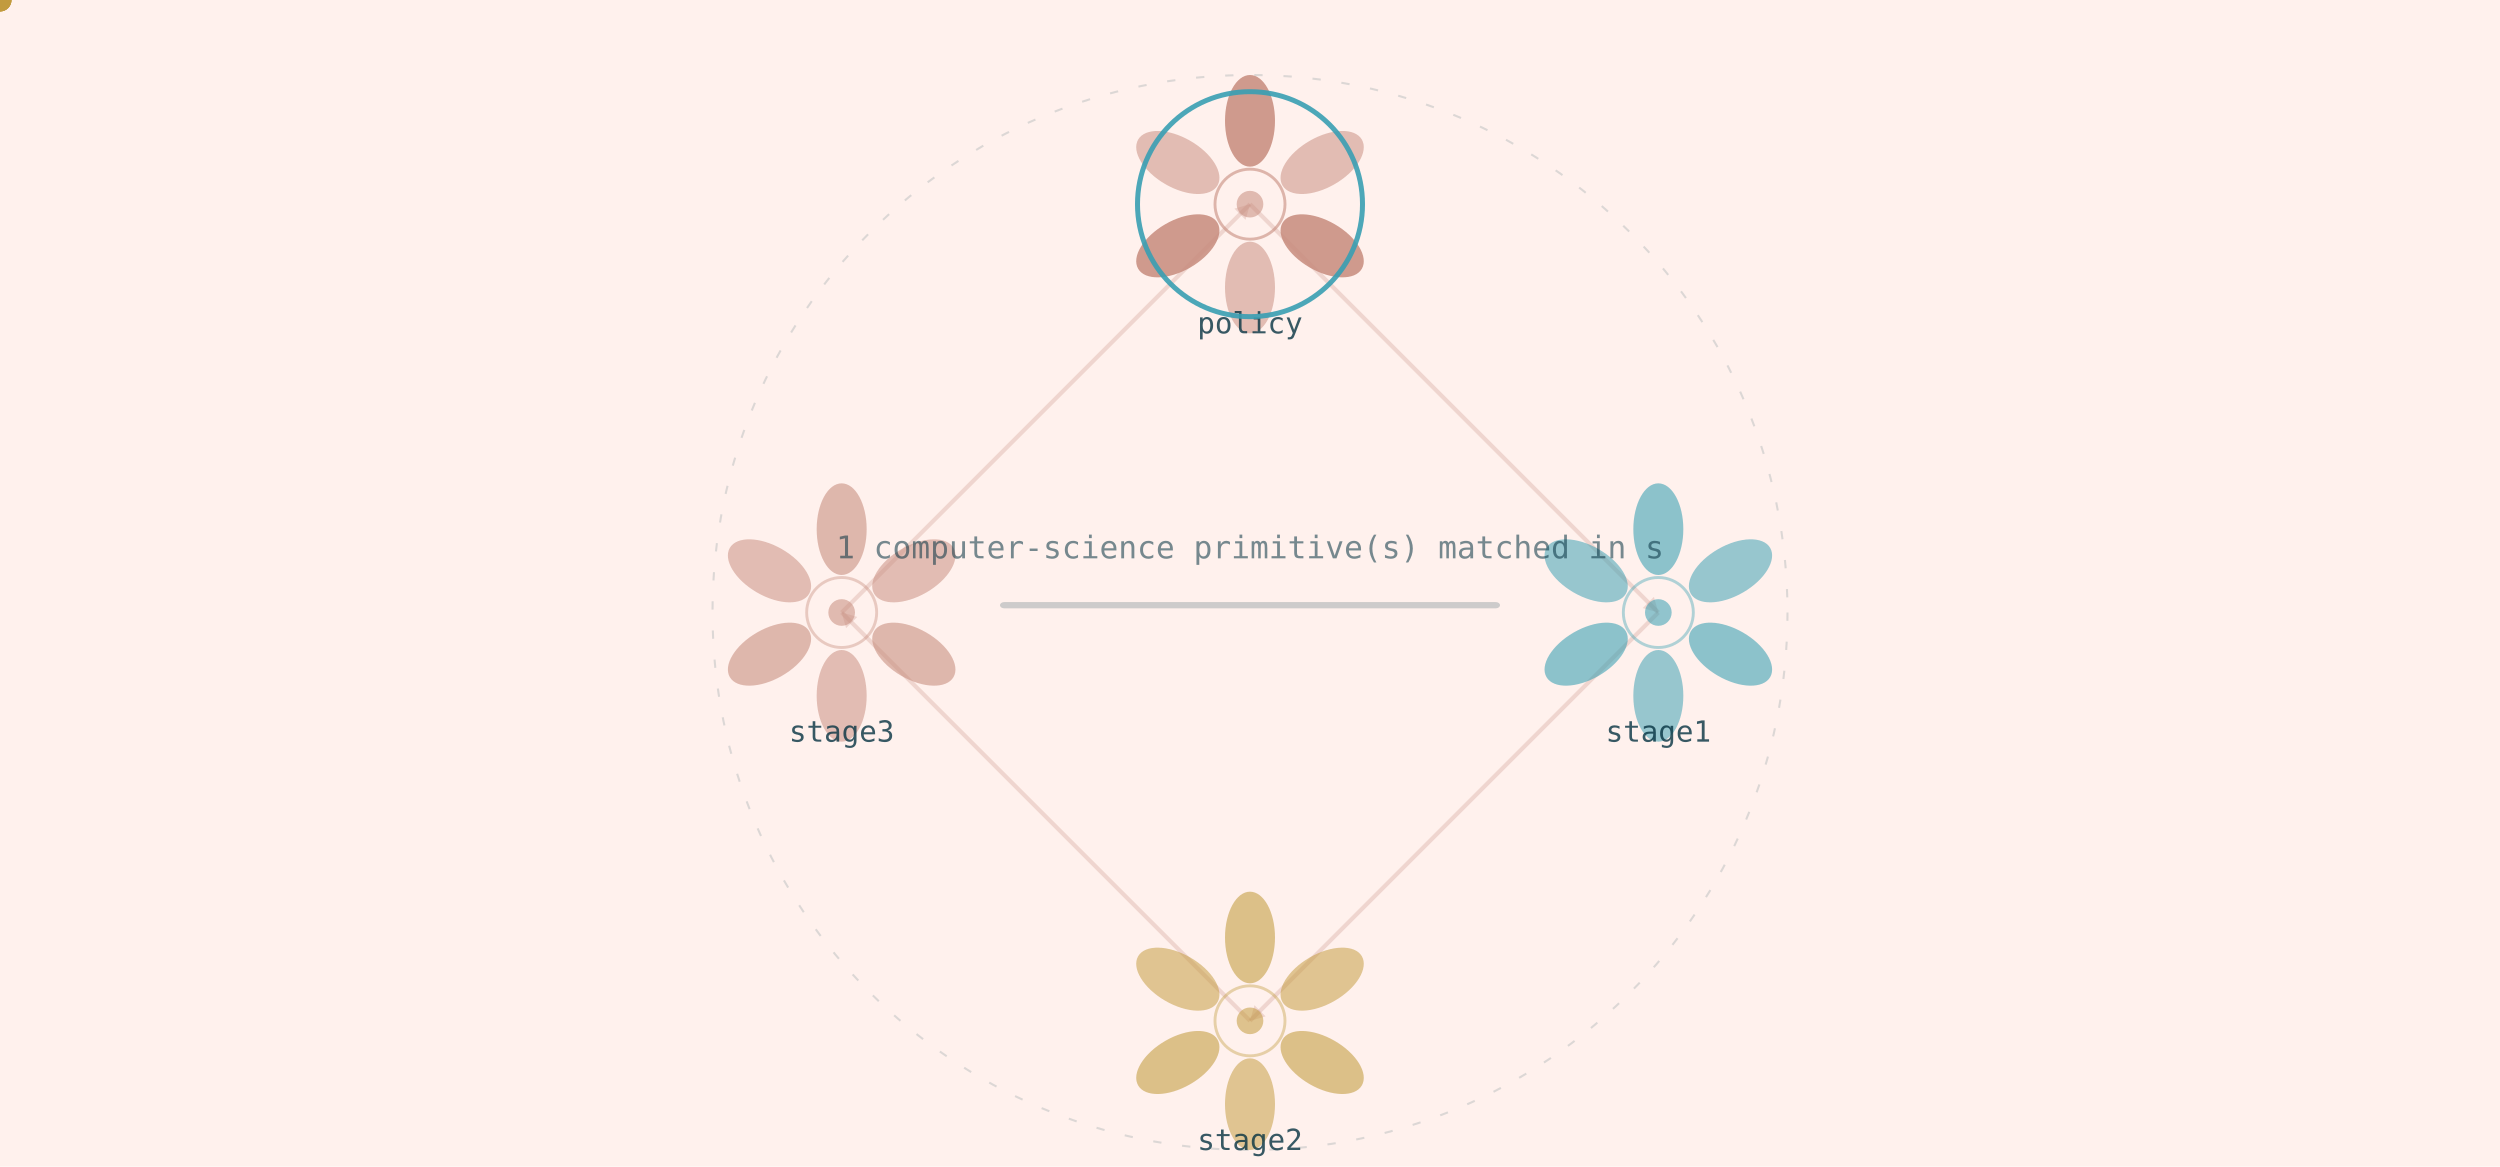
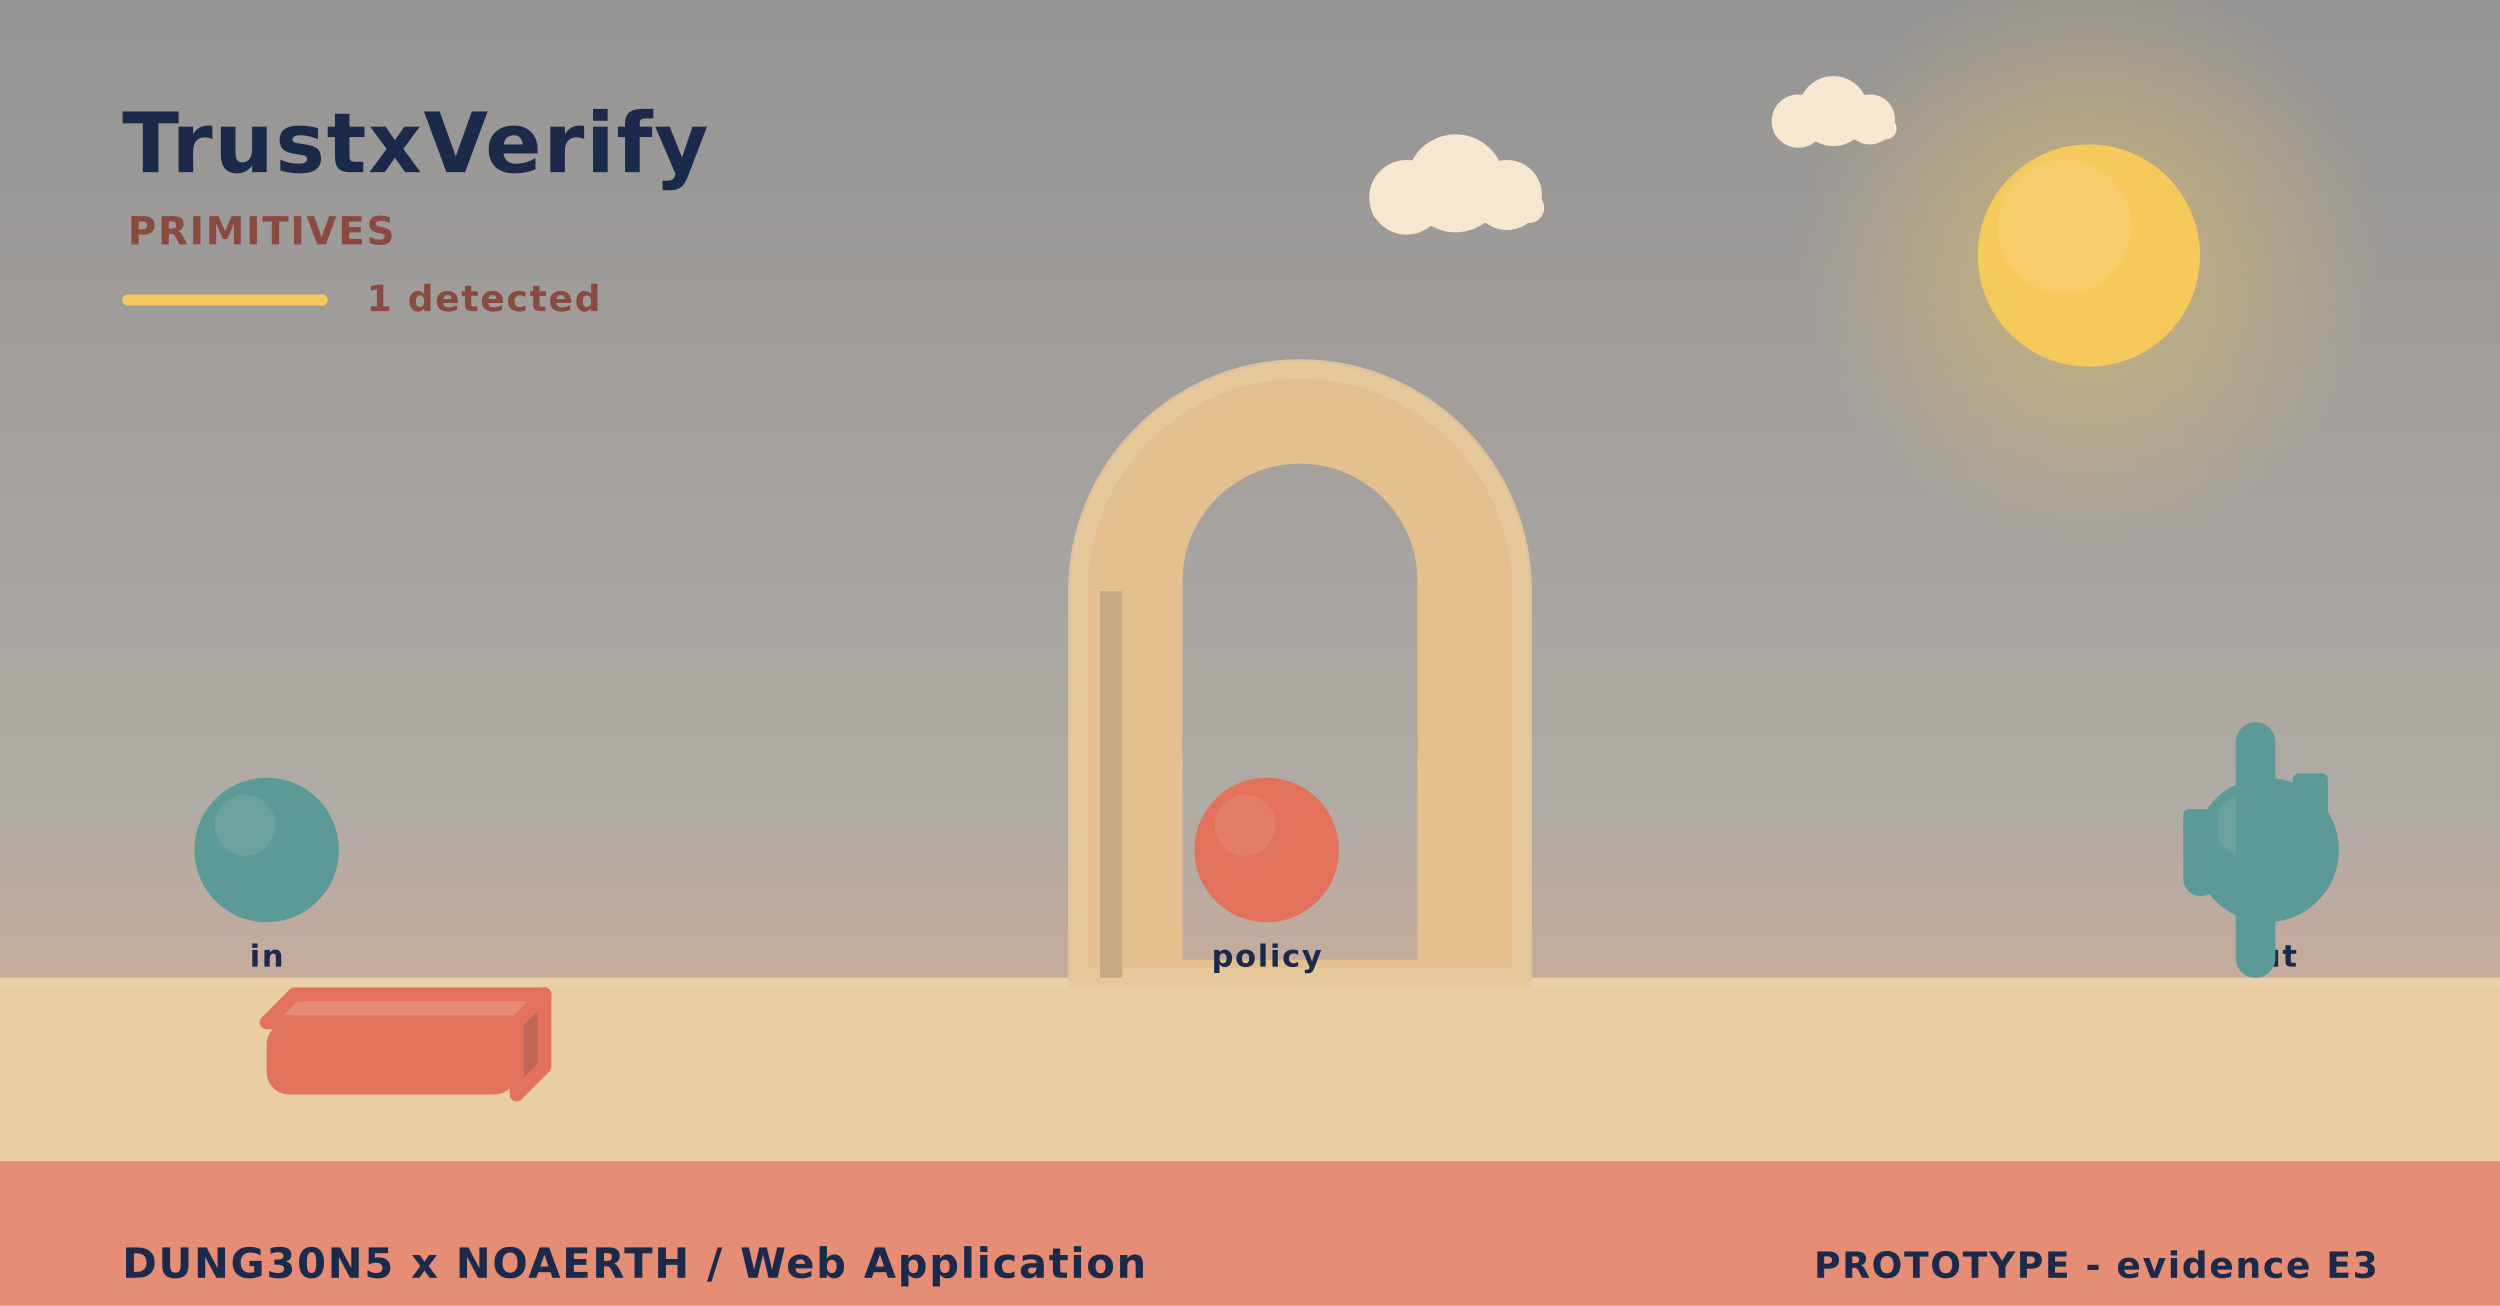
- <svg xmlns="http://www.w3.org/2000/svg" viewBox="0 0 1200 560" width="1200" height="560" role="img" aria-label="TrustxVerify state machine">
-   <rect width="1200" height="560" fill="#fff1ed" />
-   <defs>
-     <linearGradient id="gs" x1="0" y1="0" x2="1" y2="1">
-       <stop offset="0%" stop-color="#c78c7e" />
-       <stop offset="100%" stop-color="#389eb2" />
-     </linearGradient>
-   </defs>
-   <circle cx="600.00" cy="294.00" r="258.00" fill="none" stroke="rgba(6,50,65,0.140)" stroke-width="1.00" opacity="1.00" stroke-dasharray="4 10" />
-   <line x1="600.00" y1="98.00" x2="796.00" y2="294.00" stroke="rgba(199,140,126,0.500)" stroke-width="2.00" opacity="0.55" />
-   <polygon points="796.00,294.00 793.88,286.50 788.50,291.88" fill="rgba(199,140,126,0.500)" opacity="0.55" />
-   <g opacity="0.9">
-     <circle cx="0.00" cy="0.00" r="5.50" fill="#c29b3e" opacity="1.00" />
-     <animateTransform attributeName="transform" type="translate" values="600.00,98.00 796.00,294.00" dur="5.05s" begin="0.0s" repeatCount="indefinite" />
-     <animateTransform attributeName="transform" type="translate" values="796.00,294.00 600.00,98.00" dur="5.05s" begin="2.525s" repeatCount="indefinite" />
+ <svg xmlns="http://www.w3.org/2000/svg" width="900" height="470" viewBox="0 0 900 470" role="img" aria-label="TrustxVerify - how it behaves">
+   <linearGradient id="skys" x1="0" y1="0" x2="0" y2="1">
+     <stop offset="0" stop-color="#959494" />
+     <stop offset="0.62" stop-color="#b0aba4" />
+     <stop offset="1" stop-color="#f3ad8a" />
+   </linearGradient>
+   <rect width="900" height="470" fill="url(#skys)" />
+   <radialGradient id="suns">
+     <stop offset="0.35" stop-color="#f5c95c" stop-opacity="0.34" />
+     <stop offset="1" stop-color="#f5c95c" stop-opacity="0" />
+   </radialGradient>
+   <circle cx="752" cy="92" r="104" fill="url(#suns)" />
+   <circle cx="752" cy="92" r="40" fill="#f5c95c" />
+   <circle cx="743.2" cy="81.6" r="24" fill="#f5d27e" opacity="0.5" />
+   <g>
+     <circle cx="524" cy="66" r="17.64" fill="#f6e7ce" />
+     <circle cx="506.36" cy="71.04" r="13.44" fill="#f6e7ce" />
+     <circle cx="542.48" cy="70.2" r="12.6" fill="#f6e7ce" />
+     <rect x="493.76" y="69.36" width="62.16" height="10.92" rx="5.46" fill="#f6e7ce" />
+     <animateTransform attributeName="transform" type="translate" values="0 0;24 0;0 0" dur="36s" begin="0s" repeatCount="indefinite" />
  </g>
-   <line x1="796.00" y1="294.00" x2="600.00" y2="490.00" stroke="rgba(199,140,126,0.500)" stroke-width="2.00" opacity="0.55" />
-   <polygon points="600.00,490.00 607.50,487.88 602.12,482.50" fill="rgba(199,140,126,0.500)" opacity="0.55" />
-   <g opacity="0.9">
-     <circle cx="0.00" cy="0.00" r="5.50" fill="#c29b3e" opacity="1.00" />
-     <animateTransform attributeName="transform" type="translate" values="796.00,294.00 600.00,490.00" dur="5.05s" begin="1.262s" repeatCount="indefinite" />
-     <animateTransform attributeName="transform" type="translate" values="600.00,490.00 796.00,294.00" dur="5.05s" begin="3.787s" repeatCount="indefinite" />
+   <g>
+     <circle cx="660" cy="40" r="12.6" fill="#f6e7ce" />
+     <circle cx="647.4" cy="43.6" r="9.6" fill="#f6e7ce" />
+     <circle cx="673.2" cy="43" r="9" fill="#f6e7ce" />
+     <rect x="638.4" y="42.4" width="44.4" height="7.8" rx="3.9" fill="#f6e7ce" />
+     <animateTransform attributeName="transform" type="translate" values="0 0;-18 0;0 0" dur="46s" begin="3s" repeatCount="indefinite" />
  </g>
-   <line x1="600.00" y1="490.00" x2="404.00" y2="294.00" stroke="rgba(199,140,126,0.500)" stroke-width="2.00" opacity="0.55" />
-   <polygon points="404.00,294.00 406.12,301.50 411.50,296.12" fill="rgba(199,140,126,0.500)" opacity="0.55" />
-   <g opacity="0.9">
-     <circle cx="0.00" cy="0.00" r="5.50" fill="#c29b3e" opacity="1.00" />
-     <animateTransform attributeName="transform" type="translate" values="600.00,490.00 404.00,294.00" dur="5.05s" begin="2.525s" repeatCount="indefinite" />
-     <animateTransform attributeName="transform" type="translate" values="404.00,294.00 600.00,490.00" dur="5.05s" begin="5.05s" repeatCount="indefinite" />
+   <rect x="0" y="352" width="900" height="118" fill="#e9cda3" />
+   <rect x="0" y="352" width="900" height="3" fill="#ebd1a9" />
+   <text x="44" y="62" font-family="Verdana,DejaVu Sans,sans-serif" font-size="30" font-weight="700" letter-spacing="0.6" fill="#1b2a4a" text-anchor="start">TrustxVerify</text>
+   <text x="46" y="88" font-family="Verdana,DejaVu Sans,sans-serif" font-size="14" font-weight="700" letter-spacing="0.6" fill="#894b3f" text-anchor="start">PRIMITIVES</text>
+   <rect x="44" y="106" width="74" height="4" rx="2" fill="#f5c95c" />
+   <text x="132" y="112" font-family="Verdana,DejaVu Sans,sans-serif" font-size="13" font-weight="700" letter-spacing="0.6" fill="#894b3f" text-anchor="start">1 detected</text>
+   <path d="M388,352 L388,212.8 A80,80 0 0 1 548,212.8 L548,352 Z M423.2,348 L423.2,209.22 A44.8,44.8 0 0 1 512.8,209.22 L512.8,348 Z" fill="#e3c08d" fill-rule="evenodd" stroke="#e3c08d" stroke-width="5" stroke-linejoin="round" />
+   <path d="M388,352 L388,212.8 A80,80 0 0 1 548,212.8 L548,352 Z" fill="none" stroke="#e8c99d" stroke-width="7" stroke-linecap="round" opacity="0.85" />
+   <rect x="396" y="212.8" width="8" height="139.2" fill="#c7ab84" />
+   <circle cx="96" cy="306" r="26" fill="#5b9a97" />
+   <circle cx="88.2" cy="297.16" r="10.92" fill="#7aa9a2" opacity="0.55" />
+   <text x="96" y="348" font-family="Verdana,DejaVu Sans,sans-serif" font-size="11" font-weight="700" letter-spacing="0.6" fill="#1b2a4a" text-anchor="middle">in</text>
+   <g>
+     <circle cx="456" cy="306" r="26" fill="#e2725b" />
+     <circle cx="448.2" cy="297.16" r="10.92" fill="#e68972" opacity="0.55" />
+     <animate attributeName="opacity" values="0.8;1;0.8" dur="4.6s" begin="0s" repeatCount="indefinite" />
  </g>
-   <line x1="404.00" y1="294.00" x2="600.00" y2="98.00" stroke="rgba(199,140,126,0.500)" stroke-width="2.00" opacity="0.55" />
-   <polygon points="600.00,98.00 592.50,100.12 597.88,105.50" fill="rgba(199,140,126,0.500)" opacity="0.55" />
-   <g opacity="0.9">
-     <circle cx="0.00" cy="0.00" r="5.50" fill="#c29b3e" opacity="1.00" />
-     <animateTransform attributeName="transform" type="translate" values="404.00,294.00 600.00,98.00" dur="5.05s" begin="3.787s" repeatCount="indefinite" />
-     <animateTransform attributeName="transform" type="translate" values="600.00,98.00 404.00,294.00" dur="5.05s" begin="6.312s" repeatCount="indefinite" />
-   </g>
-   <ellipse cx="600.00" cy="58.00" rx="12.00" ry="22.00" fill="rgba(199,140,126,0.900)" opacity="0.95" transform="rotate(0.0 600.00 58.00)" />
-   <ellipse cx="634.64" cy="78.00" rx="12.00" ry="22.00" fill="rgba(199,140,126,0.550)" opacity="0.95" transform="rotate(60.0 634.64 78.00)" />
-   <ellipse cx="634.64" cy="118.00" rx="12.00" ry="22.00" fill="rgba(199,140,126,0.900)" opacity="0.95" transform="rotate(120.0 634.64 118.00)" />
-   <ellipse cx="600.00" cy="138.00" rx="12.00" ry="22.00" fill="rgba(199,140,126,0.550)" opacity="0.95" transform="rotate(180.0 600.00 138.00)" />
-   <ellipse cx="565.36" cy="118.00" rx="12.00" ry="22.00" fill="rgba(199,140,126,0.900)" opacity="0.95" transform="rotate(240.0 565.36 118.00)" />
-   <ellipse cx="565.36" cy="78.00" rx="12.00" ry="22.00" fill="rgba(199,140,126,0.550)" opacity="0.95" transform="rotate(300.0 565.36 78.00)" />
-   <circle cx="600.00" cy="98.00" r="16.80" fill="none" stroke="rgba(199,140,126,0.900)" stroke-width="1.40" opacity="0.66" />
-   <circle cx="600.00" cy="98.00" r="6.40" fill="rgba(199,140,126,0.550)" opacity="1.00" />
-   <text x="600" y="160" font-family="ui-monospace,Menlo,monospace" font-size="14" fill="rgba(6,50,65,0.800)" text-anchor="middle">policy</text>
-   <g>
-     <circle cx="600.00" cy="98.00" r="54.00" fill="none" stroke="#389eb2" stroke-width="2.40" opacity="0.90" />
-     <animate attributeName="opacity" values="0.25;1.0;0.25" dur="10.1s" begin="0.0s" repeatCount="indefinite" />
-   </g>
-   <ellipse cx="796.00" cy="254.00" rx="12.00" ry="22.00" fill="rgba(56,158,178,0.600)" opacity="0.95" transform="rotate(0.0 796.00 254.00)" />
-   <ellipse cx="830.64" cy="274.00" rx="12.00" ry="22.00" fill="rgba(56,158,178,0.550)" opacity="0.95" transform="rotate(60.0 830.64 274.00)" />
-   <ellipse cx="830.64" cy="314.00" rx="12.00" ry="22.00" fill="rgba(56,158,178,0.600)" opacity="0.95" transform="rotate(120.0 830.64 314.00)" />
-   <ellipse cx="796.00" cy="334.00" rx="12.00" ry="22.00" fill="rgba(56,158,178,0.550)" opacity="0.95" transform="rotate(180.0 796.00 334.00)" />
-   <ellipse cx="761.36" cy="314.00" rx="12.00" ry="22.00" fill="rgba(56,158,178,0.600)" opacity="0.95" transform="rotate(240.0 761.36 314.00)" />
-   <ellipse cx="761.36" cy="274.00" rx="12.00" ry="22.00" fill="rgba(56,158,178,0.550)" opacity="0.95" transform="rotate(300.0 761.36 274.00)" />
-   <circle cx="796.00" cy="294.00" r="16.80" fill="none" stroke="rgba(56,158,178,0.600)" stroke-width="1.40" opacity="0.66" />
-   <circle cx="796.00" cy="294.00" r="6.40" fill="rgba(56,158,178,0.550)" opacity="1.00" />
-   <text x="796" y="356" font-family="ui-monospace,Menlo,monospace" font-size="14" fill="rgba(6,50,65,0.800)" text-anchor="middle">stage1</text>
-   <ellipse cx="600.00" cy="450.00" rx="12.00" ry="22.00" fill="rgba(194,155,62,0.600)" opacity="0.95" transform="rotate(0.0 600.00 450.00)" />
-   <ellipse cx="634.64" cy="470.00" rx="12.00" ry="22.00" fill="rgba(194,155,62,0.550)" opacity="0.95" transform="rotate(60.0 634.64 470.00)" />
-   <ellipse cx="634.64" cy="510.00" rx="12.00" ry="22.00" fill="rgba(194,155,62,0.600)" opacity="0.95" transform="rotate(120.0 634.64 510.00)" />
-   <ellipse cx="600.00" cy="530.00" rx="12.00" ry="22.00" fill="rgba(194,155,62,0.550)" opacity="0.95" transform="rotate(180.0 600.00 530.00)" />
-   <ellipse cx="565.36" cy="510.00" rx="12.00" ry="22.00" fill="rgba(194,155,62,0.600)" opacity="0.95" transform="rotate(240.0 565.36 510.00)" />
-   <ellipse cx="565.36" cy="470.00" rx="12.00" ry="22.00" fill="rgba(194,155,62,0.550)" opacity="0.95" transform="rotate(300.0 565.36 470.00)" />
-   <circle cx="600.00" cy="490.00" r="16.80" fill="none" stroke="rgba(194,155,62,0.600)" stroke-width="1.40" opacity="0.66" />
-   <circle cx="600.00" cy="490.00" r="6.40" fill="rgba(194,155,62,0.550)" opacity="1.00" />
-   <text x="600" y="552" font-family="ui-monospace,Menlo,monospace" font-size="14" fill="rgba(6,50,65,0.800)" text-anchor="middle">stage2</text>
-   <ellipse cx="404.00" cy="254.00" rx="12.00" ry="22.00" fill="rgba(199,140,126,0.600)" opacity="0.95" transform="rotate(0.0 404.00 254.00)" />
-   <ellipse cx="438.64" cy="274.00" rx="12.00" ry="22.00" fill="rgba(199,140,126,0.550)" opacity="0.95" transform="rotate(60.0 438.64 274.00)" />
-   <ellipse cx="438.64" cy="314.00" rx="12.00" ry="22.00" fill="rgba(199,140,126,0.600)" opacity="0.95" transform="rotate(120.0 438.64 314.00)" />
-   <ellipse cx="404.00" cy="334.00" rx="12.00" ry="22.00" fill="rgba(199,140,126,0.550)" opacity="0.95" transform="rotate(180.0 404.00 334.00)" />
-   <ellipse cx="369.36" cy="314.00" rx="12.00" ry="22.00" fill="rgba(199,140,126,0.600)" opacity="0.95" transform="rotate(240.0 369.36 314.00)" />
-   <ellipse cx="369.36" cy="274.00" rx="12.00" ry="22.00" fill="rgba(199,140,126,0.550)" opacity="0.95" transform="rotate(300.0 369.36 274.00)" />
-   <circle cx="404.00" cy="294.00" r="16.80" fill="none" stroke="rgba(199,140,126,0.600)" stroke-width="1.40" opacity="0.66" />
-   <circle cx="404.00" cy="294.00" r="6.40" fill="rgba(199,140,126,0.550)" opacity="1.00" />
-   <text x="404" y="356" font-family="ui-monospace,Menlo,monospace" font-size="14" fill="rgba(6,50,65,0.800)" text-anchor="middle">stage3</text>
-   <rect x="480.00" y="289.00" width="240.00" height="3.00" rx="2.00" fill="rgba(6,50,65,0.200)" opacity="1.00" />
-   <text x="600" y="268" font-family="ui-monospace,Menlo,monospace" font-size="15" fill="rgba(6,50,65,0.550)" text-anchor="middle">1 computer-science primitive(s) matched in s</text>
+   <text x="456" y="348" font-family="Verdana,DejaVu Sans,sans-serif" font-size="11" font-weight="700" letter-spacing="0.6" fill="#1b2a4a" text-anchor="middle">policy</text>
+   <circle cx="816" cy="306" r="26" fill="#5b9a97" />
+   <circle cx="808.2" cy="297.16" r="10.92" fill="#7aa9a2" opacity="0.55" />
+   <text x="816" y="348" font-family="Verdana,DejaVu Sans,sans-serif" font-size="11" font-weight="700" letter-spacing="0.6" fill="#1b2a4a" text-anchor="middle">out</text>
+   <path d="M96,368 L186,368 L196,358 L106,358 Z" fill="#e68c74" stroke="#e2725b" stroke-width="5" stroke-linejoin="round" />
+   <path d="M186,368 L196,358 L196,384 L186,394 Z" fill="#c06658" stroke="#e2725b" stroke-width="5" stroke-linejoin="round" />
+   <rect x="96" y="368" width="90" height="26" rx="8" fill="#e2725b" />
+   <rect x="804.86" y="260" width="14.28" height="92" rx="7.14" fill="#5b9a97" />
+   <rect x="785.96" y="291.28" width="12.6" height="31.28" rx="6.3" fill="#5b9a97" />
+   <rect x="785.96" y="291.28" width="12.6" height="9.2" rx="2.1" fill="#5b9a97" />
+   <rect x="825.44" y="278.4" width="12.6" height="31.28" rx="6.3" fill="#5b9a97" />
+   <rect x="825.44" y="278.4" width="12.6" height="9.2" rx="2.1" fill="#5b9a97" />
+   <rect x="0" y="418" width="900" height="52" rx="0" fill="#e68972" opacity="0.94" />
+   <text x="44" y="460" font-family="Verdana,DejaVu Sans,sans-serif" font-size="15" font-weight="700" letter-spacing="0.6" fill="#1b2a4a" text-anchor="start">DUNG30N5 x NOAERTH  /  Web Application</text>
+   <text x="856" y="460" font-family="Verdana,DejaVu Sans,sans-serif" font-size="13" font-weight="700" letter-spacing="0.6" fill="#1b2a4a" text-anchor="end">PROTOTYPE  -  evidence E3</text>
</svg>
